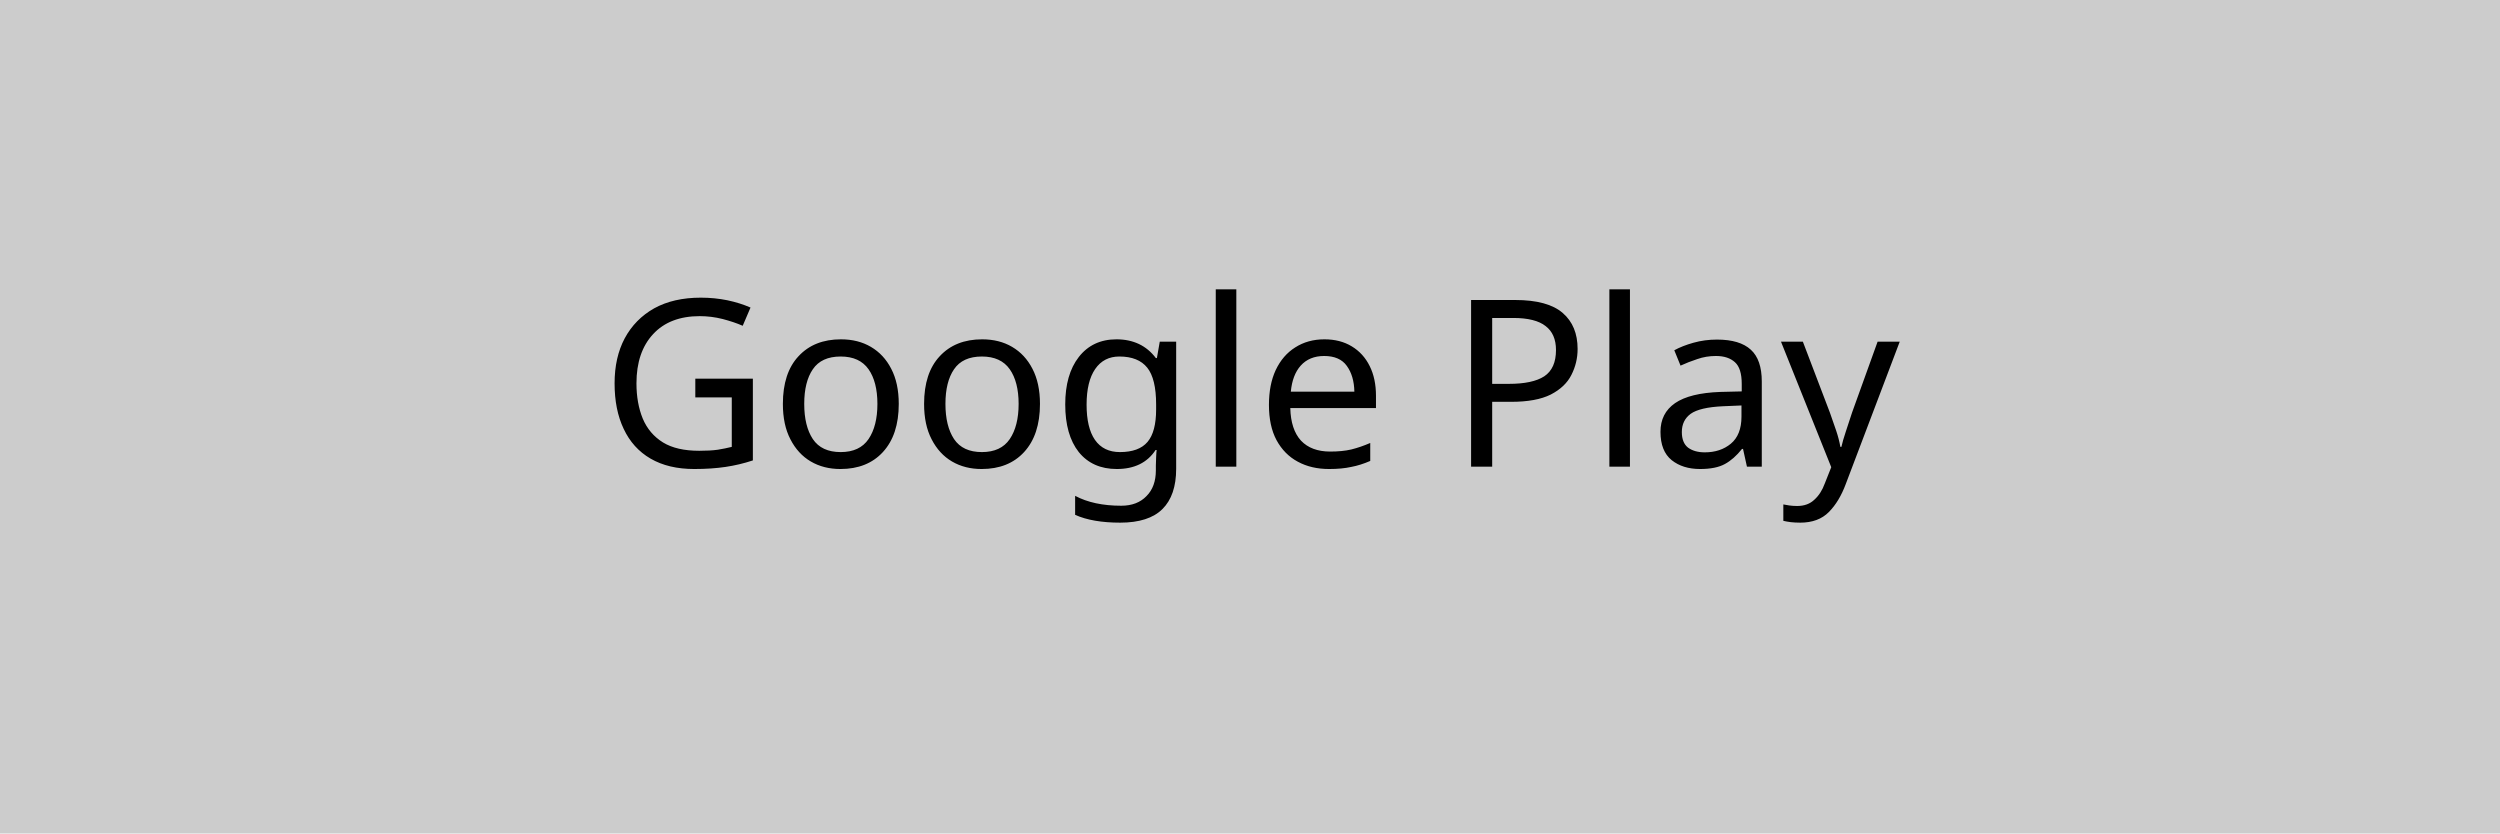
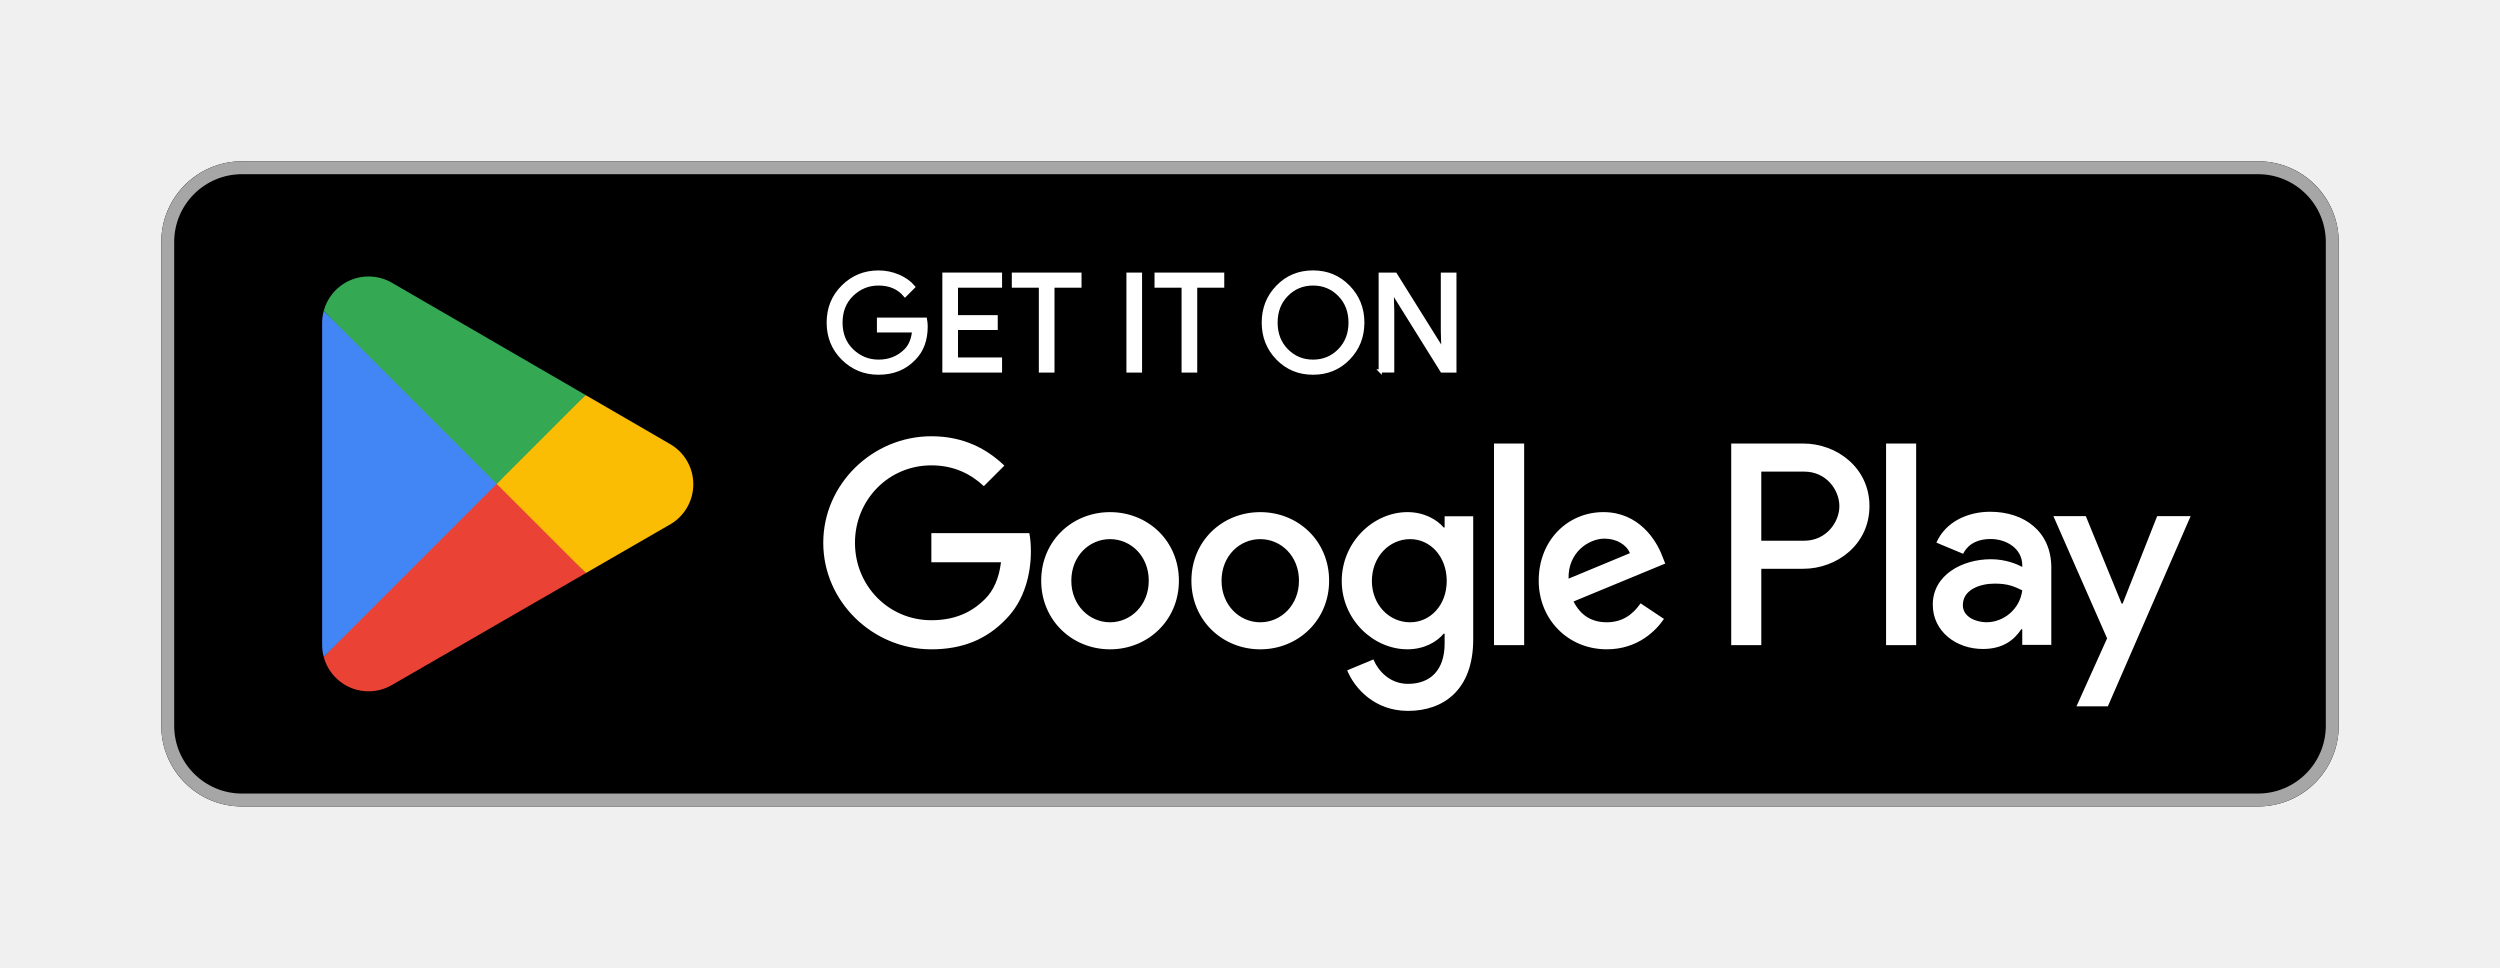
- <svg xmlns="http://www.w3.org/2000/svg" width="150" height="50" viewBox="0 0 150 50">
-   <rect width="150" height="50" fill="#cccccc" />
-   <text x="75" y="28" text-anchor="middle" font-family="sans-serif" font-size="14" fill="#000000">Google Play</text>
+ <svg xmlns="http://www.w3.org/2000/svg" id="artwork" version="1.1" viewBox="0 0 155 60">
+   <defs>
+     <style>
+       .st0 {
+         fill: #4285f4;
+       }
+ 
+       .st1 {
+         fill: #a6a6a6;
+       }
+ 
+       .st2 {
+         stroke: #fff;
+         stroke-miterlimit: 10;
+         stroke-width: .2px;
+       }
+ 
+       .st2, .st3, .st4 {
+         fill: #fff;
+       }
+ 
+       .st5 {
+         fill: #34a853;
+       }
+ 
+       .st6 {
+         fill: #fbbc04;
+       }
+ 
+       .st4 {
+         fill-opacity: 0;
+       }
+ 
+       .st7 {
+         fill: #ea4335;
+       }
+     </style>
+   </defs>
+   <rect class="st4" width="155" height="60" />
+   <rect x="10" y="10" width="135" height="40" rx="5" ry="5" />
+   <path class="st1" d="M140,10.8c2.316,0,4.2,1.884,4.2,4.2v30c0,2.316-1.884,4.2-4.2,4.2H15c-2.316,0-4.2-1.884-4.2-4.2V15c0-2.316,1.884-4.2,4.2-4.2h125M140,10H15c-2.75,0-5,2.25-5,5v30c0,2.75,2.25,5,5,5h125c2.75,0,5-2.25,5-5V15c0-2.75-2.25-5-5-5h0Z" />
+   <g>
+     <path class="st2" d="M57.418,20.243c0,.838-.248,1.505-.745,2.003-.564.592-1.3.888-2.204.888-.866,0-1.602-.3-2.208-.9-.606-.601-.909-1.345-.909-2.233s.303-1.633.909-2.233c.605-.601,1.342-.901,2.208-.901.43,0,.841.084,1.232.251.391.168.704.391.938.67l-.527.528c-.397-.475-.944-.712-1.643-.712-.632,0-1.178.222-1.639.666-.461.444-.691,1.021-.691,1.73s.23,1.286.691,1.73c.461.444,1.007.666,1.639.666.67,0,1.229-.223,1.676-.67.29-.291.458-.696.503-1.215h-2.179v-.721h2.907c.028.157.042.307.042.453Z" />
+     <path class="st2" d="M62.028,17.737h-2.732v1.902h2.464v.721h-2.464v1.902h2.732v.737h-3.503v-6h3.503v.737Z" />
+     <path class="st2" d="M65.279,23h-.771v-5.263h-1.676v-.737h4.123v.737h-1.676v5.263Z" />
+     <path class="st2" d="M69.938,23v-6h.77v6h-.77Z" />
+     <path class="st2" d="M74.128,23h-.771v-5.263h-1.676v-.737h4.123v.737h-1.676v5.263Z" />
+     <path class="st2" d="M83.609,22.225c-.59.607-1.323.909-2.2.909s-1.61-.303-2.199-.909c-.59-.606-.884-1.348-.884-2.225s.294-1.619.884-2.225c.589-.607,1.322-.91,2.199-.91.872,0,1.603.305,2.196.914.592.609.888,1.349.888,2.221,0,.877-.295,1.619-.884,2.225ZM79.779,21.722c.444.45.987.674,1.63.674s1.186-.225,1.63-.674c.444-.45.667-1.024.667-1.722s-.223-1.273-.667-1.722c-.443-.45-.987-.674-1.63-.674s-1.186.225-1.63.674c-.443.45-.666,1.024-.666,1.722s.223,1.273.666,1.722Z" />
+     <path class="st2" d="M85.575,23v-6h.939l2.916,4.667h.033l-.033-1.156v-3.511h.771v6h-.805l-3.051-4.894h-.033l.033,1.156v3.737h-.771Z" />
+   </g>
+   <path class="st3" d="M78.136,31.752c-2.352,0-4.269,1.788-4.269,4.253,0,2.449,1.917,4.253,4.269,4.253s4.269-1.804,4.269-4.253c0-2.465-1.917-4.253-4.269-4.253ZM78.136,38.582c-1.289,0-2.4-1.063-2.4-2.578,0-1.531,1.112-2.578,2.4-2.578s2.4,1.047,2.4,2.578c0,1.514-1.112,2.578-2.4,2.578ZM68.823,31.752c-2.352,0-4.269,1.788-4.269,4.253,0,2.449,1.917,4.253,4.269,4.253s4.269-1.804,4.269-4.253c0-2.465-1.917-4.253-4.269-4.253ZM68.823,38.582c-1.289,0-2.401-1.063-2.401-2.578,0-1.531,1.112-2.578,2.401-2.578s2.4,1.047,2.4,2.578c0,1.514-1.112,2.578-2.4,2.578ZM57.744,33.057v1.804h4.318c-.129,1.015-.467,1.756-.983,2.272-.628.628-1.611,1.321-3.335,1.321-2.658,0-4.736-2.143-4.736-4.801s2.078-4.801,4.736-4.801c1.434,0,2.481.564,3.254,1.289l1.273-1.273c-1.079-1.031-2.513-1.82-4.527-1.82-3.641,0-6.702,2.964-6.702,6.605s3.061,6.605,6.702,6.605c1.966,0,3.448-.644,4.608-1.853,1.192-1.192,1.563-2.868,1.563-4.221,0-.419-.032-.805-.097-1.128h-6.074ZM103.052,34.458c-.354-.95-1.434-2.707-3.641-2.707-2.191,0-4.011,1.724-4.011,4.253,0,2.384,1.804,4.253,4.221,4.253,1.949,0,3.077-1.192,3.544-1.885l-1.45-.967c-.483.709-1.144,1.176-2.094,1.176s-1.627-.435-2.062-1.289l5.687-2.352-.193-.483ZM97.252,35.876c-.048-1.643,1.273-2.481,2.223-2.481.741,0,1.369.37,1.579.902l-3.802,1.579ZM92.629,40h1.869v-12.502h-1.869v12.502ZM89.567,32.702h-.064c-.419-.499-1.224-.951-2.239-.951-2.127,0-4.076,1.869-4.076,4.269,0,2.384,1.949,4.237,4.076,4.237,1.015,0,1.82-.451,2.239-.967h.064v.612c0,1.627-.87,2.497-2.272,2.497-1.144,0-1.853-.822-2.143-1.514l-1.627.677c.467,1.128,1.708,2.513,3.77,2.513,2.191,0,4.044-1.289,4.044-4.43v-7.636h-1.772v.693ZM87.425,38.582c-1.289,0-2.368-1.079-2.368-2.562,0-1.498,1.079-2.594,2.368-2.594,1.273,0,2.272,1.096,2.272,2.594,0,1.482-.999,2.562-2.272,2.562ZM111.806,27.499h-4.471v12.501h1.866v-4.736h2.605c2.068,0,4.101-1.497,4.101-3.883s-2.033-3.882-4.101-3.882ZM111.854,33.524h-2.654v-4.285h2.654c1.395,0,2.187,1.155,2.187,2.143,0,.969-.792,2.143-2.187,2.143ZM123.386,31.729c-1.351,0-2.75.595-3.329,1.914l1.657.692c.354-.692,1.013-.917,1.705-.917.965,0,1.946.579,1.962,1.608v.129c-.338-.193-1.061-.483-1.946-.483-1.785,0-3.603.981-3.603,2.815,0,1.673,1.463,2.75,3.104,2.75,1.254,0,1.946-.563,2.38-1.222h.064v.965h1.801v-4.793c0-2.22-1.657-3.458-3.796-3.458ZM123.161,38.58c-.611,0-1.464-.305-1.464-1.061,0-.965,1.061-1.335,1.978-1.335.82,0,1.206.177,1.705.418-.145,1.158-1.142,1.978-2.219,1.978ZM133.743,32.002l-2.139,5.42h-.064l-2.219-5.42h-2.01l3.329,7.575-1.898,4.214h1.946l5.131-11.789h-2.075ZM116.936,40h1.866v-12.501h-1.866v12.501Z" />
+   <g>
+     <path class="st7" d="M30.717,29.424l-10.647,11.3s.001.005.002.007c.327,1.227,1.447,2.13,2.777,2.13.531,0,1.031-.144,1.459-.396l.034-.02,11.984-6.915-5.609-6.106Z" />
+     <path class="st6" d="M41.488,27.5l-.01-.007-5.174-3-5.829,5.187,5.849,5.848,5.146-2.969c.902-.487,1.515-1.438,1.515-2.535,0-1.09-.604-2.036-1.498-2.525Z" />
+     <path class="st0" d="M20.07,19.277c-.064.236-.098.484-.098.74v19.968c0,.256.033.504.098.739l11.013-11.011-11.013-10.436Z" />
+     <path class="st5" d="M30.796,30.001l5.51-5.509-11.97-6.94c-.435-.261-.943-.411-1.486-.411-1.33,0-2.452.905-2.779,2.134,0,0,0,.002,0,.003l10.726,10.724Z" />
+   </g>
</svg>
